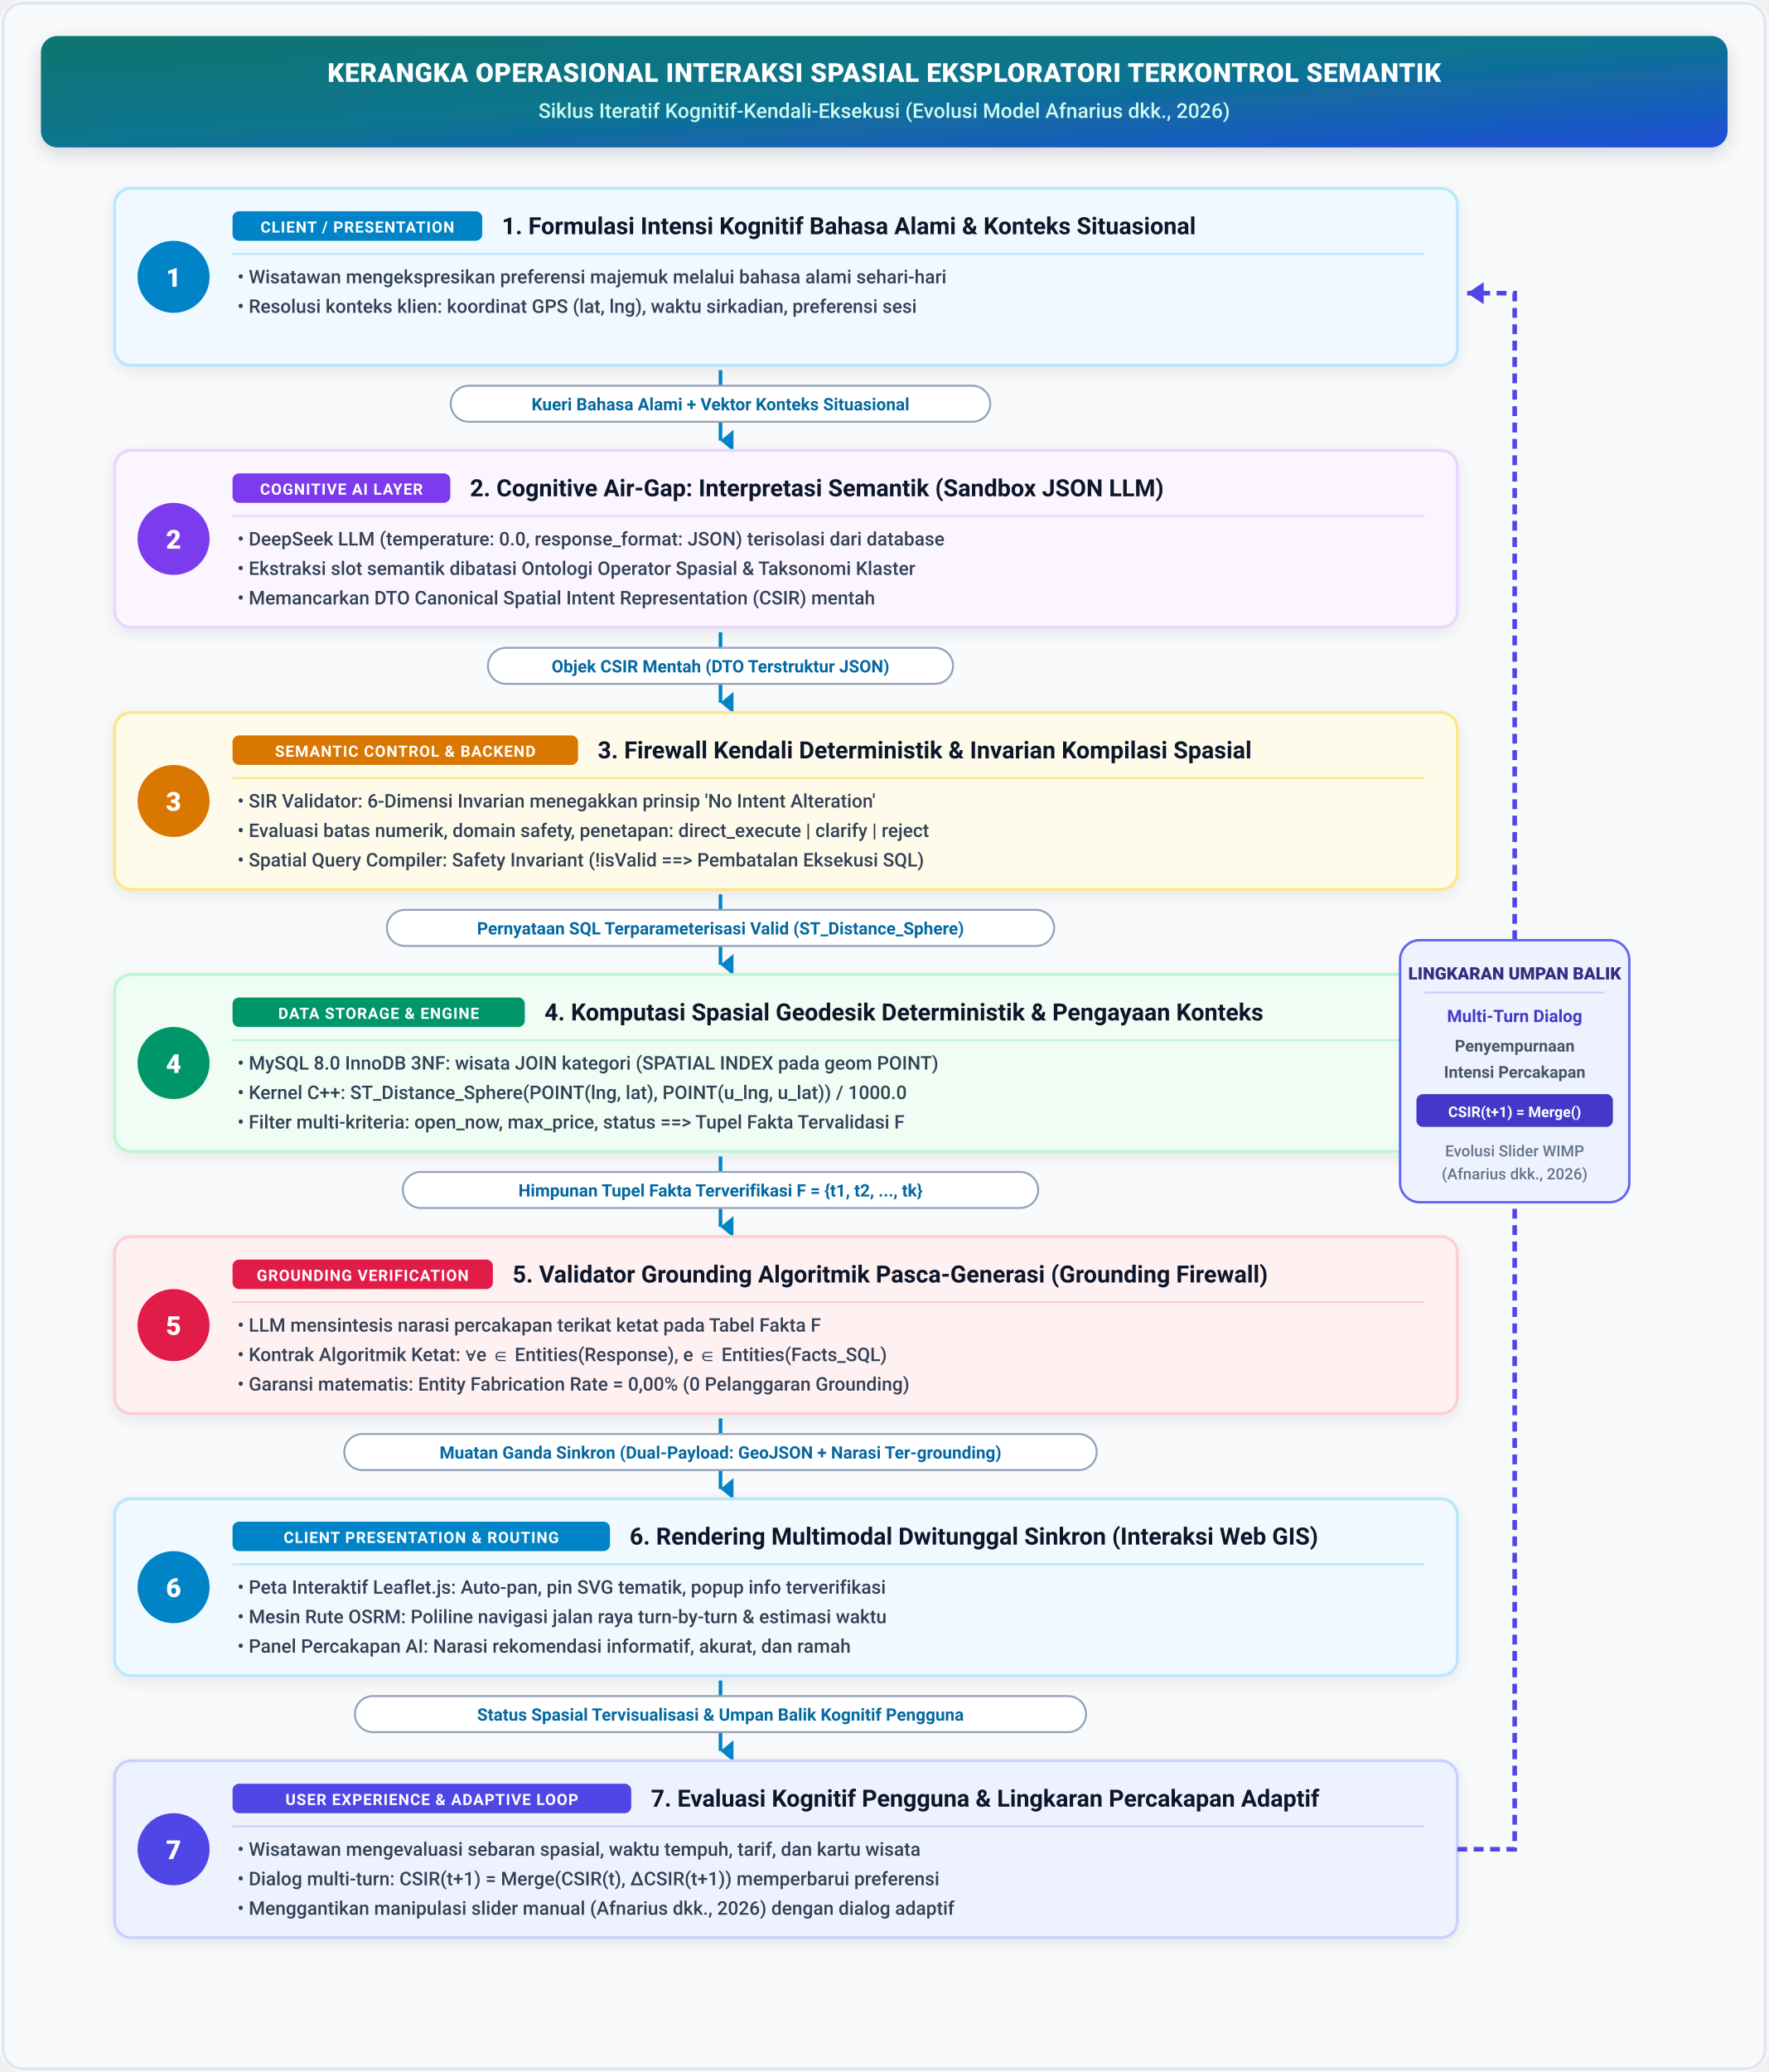
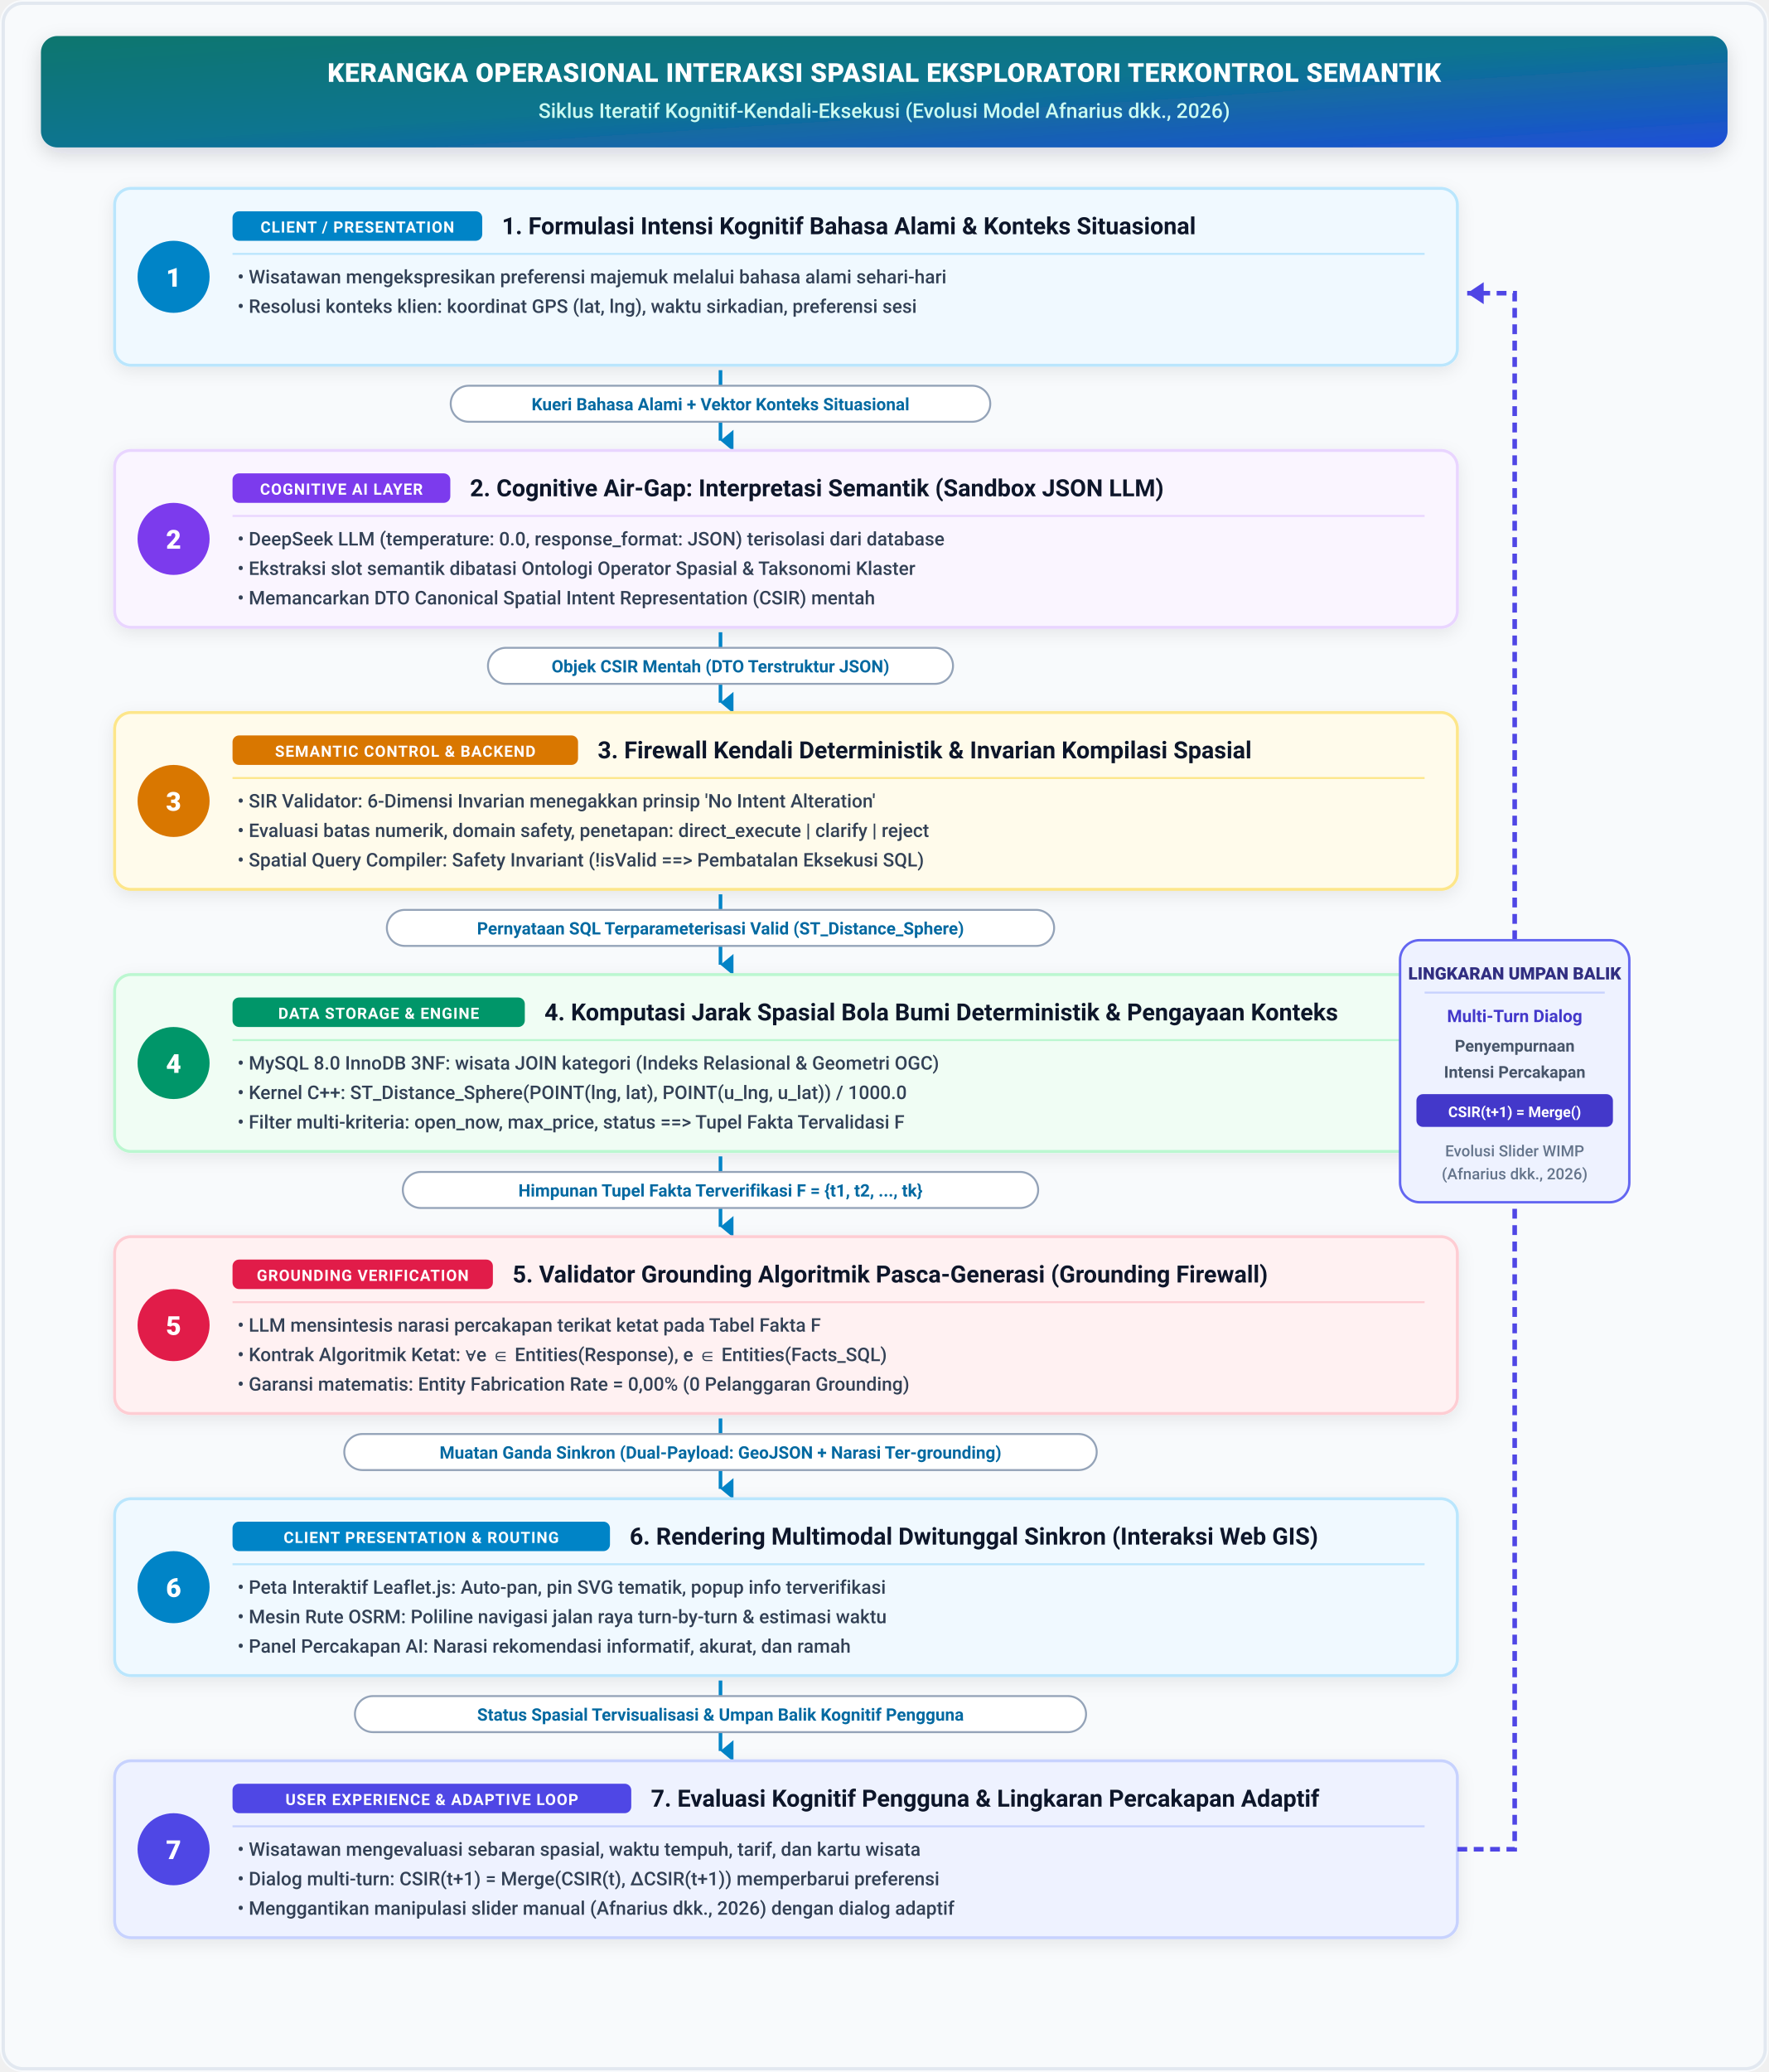
<svg xmlns="http://www.w3.org/2000/svg" viewBox="0 0 1080 1265" width="1080" height="1265">
  <defs>
    <linearGradient id="gradHeader" x1="0%" y1="0%" x2="100%" y2="100%">
      <stop offset="0%" stop-color="#0f766e" />
      <stop offset="50%" stop-color="#0e7490" />
      <stop offset="100%" stop-color="#1d4ed8" />
    </linearGradient>
    <filter id="shadow" x="-3%" y="-4%" width="106%" height="112%" filterUnits="userSpaceOnUse">
      <feDropShadow dx="0" dy="3" stdDeviation="5" flood-color="#0f172a" flood-opacity="0.08" />
    </filter>
    <filter id="headerShadow" x="-2%" y="-5%" width="104%" height="118%" filterUnits="userSpaceOnUse">
      <feDropShadow dx="0" dy="4" stdDeviation="6" flood-color="#0f172a" flood-opacity="0.15" />
    </filter>
    <marker id="arrowDown" viewBox="0 0 10 10" refX="5" refY="8" markerWidth="6" markerHeight="6" orient="auto">
      <path d="M 0 2 L 5 8 L 10 2 z" fill="#0284c7" />
    </marker>
    <marker id="arrowLoop" viewBox="0 0 10 10" refX="8" refY="5" markerWidth="6" markerHeight="6" orient="auto">
      <path d="M 2 1 L 8 5 L 2 9 z" fill="#4f46e5" />
    </marker>
  </defs>
  <style>
    .font-base { font-family: -apple-system, BlinkMacSystemFont, "Segoe UI", Roboto, Helvetica, Arial, sans-serif; }
    .stage-title { font-weight: 700; font-size: 14.5px; fill: #0f172a; }
    .stage-desc { font-weight: 450; font-size: 11.5px; fill: #334155; line-height: 1.4; }
    .badge-text { font-weight: 700; font-size: 9.5px; fill: #ffffff; letter-spacing: 0.5px; }
    .num-text { font-weight: 800; font-size: 16px; fill: #ffffff; }
    .arrow-badge-bg { fill: #ffffff; stroke: #94a3b8; stroke-width: 1.2; rx: 11; }
    .arrow-badge-text { font-weight: 600; font-size: 10.5px; fill: #0369a1; }
    .loop-badge-bg { fill: #eef2ff; stroke: #6366f1; stroke-width: 1.5; rx: 12; }
    .loop-badge-text { font-weight: 700; font-size: 11px; fill: #3730a3; }
  </style>
  <rect width="100%" height="100%" fill="#f8fafc" rx="14" />
  <rect x="2" y="2" width="1076" height="1261" fill="none" stroke="#e2e8f0" stroke-width="2" rx="12" />
  <g filter="url(#headerShadow)">
    <rect x="25" y="22" width="1030" height="68" rx="10" fill="url(#gradHeader)" />
    <text x="540.0" y="50" text-anchor="middle" class="font-base" font-weight="800" font-size="16px" fill="#ffffff" letter-spacing="0.3px">KERANGKA OPERASIONAL INTERAKSI SPASIAL EKSPLORATORI TERKONTROL SEMANTIK</text>
    <text x="540.0" y="72" text-anchor="middle" class="font-base" font-weight="500" font-size="12.5px" fill="#ccfbf1">Siklus Iteratif Kognitif-Kendali-Eksekusi (Evolusi Model Afnarius dkk., 2026)</text>
  </g>
  <g filter="url(#shadow)">
    <rect x="70" y="115" width="820" height="108" rx="10" fill="#f0f9ff" stroke="#bae6fd" stroke-width="1.8" />
    <circle cx="106" cy="169.0" r="22" fill="#0284c7" />
    <text x="106" y="175.0" text-anchor="middle" class="font-base num-text">1</text>
    <rect x="142" y="129" width="152.5" height="18" rx="4" fill="#0284c7" />
    <text x="218.25" y="142" text-anchor="middle" class="font-base badge-text">CLIENT / PRESENTATION</text>
    <text x="306.5" y="143" class="font-base stage-title">1. Formulasi Intensi Kognitif Bahasa Alami &amp; Konteks Situasional</text>
    <line x1="142" y1="155" x2="870" y2="155" stroke="#bae6fd" stroke-width="1.2" />
    <text x="145" y="173" class="font-base stage-desc">• Wisatawan mengekspresikan preferensi majemuk melalui bahasa alami sehari-hari</text>
    <text x="145" y="191" class="font-base stage-desc">• Resolusi konteks klien: koordinat GPS (lat, lng), waktu sirkadian, preferensi sesi</text>
  </g>
  <line x1="440.0" y1="226" x2="440.0" y2="269" stroke="#0284c7" stroke-width="2.2" marker-end="url(#arrowDown)" />
  <rect x="275.25" y="235.5" width="329.5" height="22" rx="11" class="arrow-badge-bg" />
  <text x="440.0" y="250.5" text-anchor="middle" class="font-base arrow-badge-text">Kueri Bahasa Alami + Vektor Konteks Situasional</text>
  <g filter="url(#shadow)">
    <rect x="70" y="275" width="820" height="108" rx="10" fill="#faf5ff" stroke="#e9d5ff" stroke-width="1.8" />
    <circle cx="106" cy="329.0" r="22" fill="#7c3aed" />
    <text x="106" y="335.0" text-anchor="middle" class="font-base num-text">2</text>
    <rect x="142" y="289" width="133.0" height="18" rx="4" fill="#7c3aed" />
    <text x="208.5" y="302" text-anchor="middle" class="font-base badge-text">COGNITIVE AI LAYER</text>
    <text x="287.0" y="303" class="font-base stage-title">2. Cognitive Air-Gap: Interpretasi Semantik (Sandbox JSON LLM)</text>
    <line x1="142" y1="315" x2="870" y2="315" stroke="#e9d5ff" stroke-width="1.2" />
    <text x="145" y="333" class="font-base stage-desc">• DeepSeek LLM (temperature: 0.0, response_format: JSON) terisolasi dari database</text>
    <text x="145" y="351" class="font-base stage-desc">• Ekstraksi slot semantik dibatasi Ontologi Operator Spasial &amp; Taksonomi Klaster</text>
    <text x="145" y="369" class="font-base stage-desc">• Memancarkan DTO Canonical Spatial Intent Representation (CSIR) mentah</text>
  </g>
  <line x1="440.0" y1="386" x2="440.0" y2="429" stroke="#0284c7" stroke-width="2.2" marker-end="url(#arrowDown)" />
  <rect x="298.0" y="395.5" width="284.0" height="22" rx="11" class="arrow-badge-bg" />
  <text x="440.0" y="410.5" text-anchor="middle" class="font-base arrow-badge-text">Objek CSIR Mentah (DTO Terstruktur JSON)</text>
  <g filter="url(#shadow)">
    <rect x="70" y="435" width="820" height="108" rx="10" fill="#fffbeb" stroke="#fde68a" stroke-width="1.8" />
    <circle cx="106" cy="489.0" r="22" fill="#d97706" />
    <text x="106" y="495.0" text-anchor="middle" class="font-base num-text">3</text>
    <rect x="142" y="449" width="211.0" height="18" rx="4" fill="#d97706" />
    <text x="247.5" y="462" text-anchor="middle" class="font-base badge-text">SEMANTIC CONTROL &amp; BACKEND</text>
    <text x="365.0" y="463" class="font-base stage-title">3. Firewall Kendali Deterministik &amp; Invarian Kompilasi Spasial</text>
    <line x1="142" y1="475" x2="870" y2="475" stroke="#fde68a" stroke-width="1.2" />
    <text x="145" y="493" class="font-base stage-desc">• SIR Validator: 6-Dimensi Invarian menegakkan prinsip 'No Intent Alteration'</text>
    <text x="145" y="511" class="font-base stage-desc">• Evaluasi batas numerik, domain safety, penetapan: direct_execute | clarify | reject</text>
    <text x="145" y="529" class="font-base stage-desc">• Spatial Query Compiler: Safety Invariant (!isValid ==&gt; Pembatalan Eksekusi SQL)</text>
  </g>
  <line x1="440.0" y1="546" x2="440.0" y2="589" stroke="#0284c7" stroke-width="2.2" marker-end="url(#arrowDown)" />
  <rect x="236.25" y="555.5" width="407.5" height="22" rx="11" class="arrow-badge-bg" />
  <text x="440.0" y="570.5" text-anchor="middle" class="font-base arrow-badge-text">Pernyataan SQL Terparameterisasi Valid (ST_Distance_Sphere)</text>
  <g filter="url(#shadow)">
    <rect x="70" y="595" width="820" height="108" rx="10" fill="#f0fdf4" stroke="#bbf7d0" stroke-width="1.8" />
    <circle cx="106" cy="649.0" r="22" fill="#059669" />
    <text x="106" y="655.0" text-anchor="middle" class="font-base num-text">4</text>
    <rect x="142" y="609" width="178.5" height="18" rx="4" fill="#059669" />
    <text x="231.25" y="622" text-anchor="middle" class="font-base badge-text">DATA STORAGE &amp; ENGINE</text>
-     <text x="332.5" y="623" class="font-base stage-title">4. Komputasi Spasial Geodesik Deterministik &amp; Pengayaan Konteks</text>
+     <text x="332.5" y="623" class="font-base stage-title">4. Komputasi Jarak Spasial Bola Bumi Deterministik &amp; Pengayaan Konteks</text>
    <line x1="142" y1="635" x2="870" y2="635" stroke="#bbf7d0" stroke-width="1.2" />
-     <text x="145" y="653" class="font-base stage-desc">• MySQL 8.0 InnoDB 3NF: wisata JOIN kategori (SPATIAL INDEX pada geom POINT)</text>
+     <text x="145" y="653" class="font-base stage-desc">• MySQL 8.0 InnoDB 3NF: wisata JOIN kategori (Indeks Relasional &amp; Geometri OGC)</text>
    <text x="145" y="671" class="font-base stage-desc">• Kernel C++: ST_Distance_Sphere(POINT(lng, lat), POINT(u_lng, u_lat)) / 1000.0</text>
    <text x="145" y="689" class="font-base stage-desc">• Filter multi-kriteria: open_now, max_price, status ==&gt; Tupel Fakta Tervalidasi F</text>
  </g>
  <line x1="440.0" y1="706" x2="440.0" y2="749" stroke="#0284c7" stroke-width="2.2" marker-end="url(#arrowDown)" />
  <rect x="246.0" y="715.5" width="388.0" height="22" rx="11" class="arrow-badge-bg" />
  <text x="440.0" y="730.5" text-anchor="middle" class="font-base arrow-badge-text">Himpunan Tupel Fakta Terverifikasi F = {t1, t2, ..., tk}</text>
  <g filter="url(#shadow)">
    <rect x="70" y="755" width="820" height="108" rx="10" fill="#fff1f2" stroke="#fecdd3" stroke-width="1.8" />
    <circle cx="106" cy="809.0" r="22" fill="#e11d48" />
    <text x="106" y="815.0" text-anchor="middle" class="font-base num-text">5</text>
    <rect x="142" y="769" width="159.0" height="18" rx="4" fill="#e11d48" />
    <text x="221.5" y="782" text-anchor="middle" class="font-base badge-text">GROUNDING VERIFICATION</text>
    <text x="313.0" y="783" class="font-base stage-title">5. Validator Grounding Algoritmik Pasca-Generasi (Grounding Firewall)</text>
    <line x1="142" y1="795" x2="870" y2="795" stroke="#fecdd3" stroke-width="1.2" />
    <text x="145" y="813" class="font-base stage-desc">• LLM mensintesis narasi percakapan terikat ketat pada Tabel Fakta F</text>
    <text x="145" y="831" class="font-base stage-desc">• Kontrak Algoritmik Ketat: ∀e ∈ Entities(Response), e ∈ Entities(Facts_SQL)</text>
    <text x="145" y="849" class="font-base stage-desc">• Garansi matematis: Entity Fabrication Rate = 0,00% (0 Pelanggaran Grounding)</text>
  </g>
  <line x1="440.0" y1="866" x2="440.0" y2="909" stroke="#0284c7" stroke-width="2.2" marker-end="url(#arrowDown)" />
  <rect x="210.25" y="875.5" width="459.5" height="22" rx="11" class="arrow-badge-bg" />
  <text x="440.0" y="890.5" text-anchor="middle" class="font-base arrow-badge-text">Muatan Ganda Sinkron (Dual-Payload: GeoJSON + Narasi Ter-grounding)</text>
  <g filter="url(#shadow)">
    <rect x="70" y="915" width="820" height="108" rx="10" fill="#f0f9ff" stroke="#bae6fd" stroke-width="1.8" />
    <circle cx="106" cy="969.0" r="22" fill="#0284c7" />
    <text x="106" y="975.0" text-anchor="middle" class="font-base num-text">6</text>
    <rect x="142" y="929" width="230.5" height="18" rx="4" fill="#0284c7" />
    <text x="257.25" y="942" text-anchor="middle" class="font-base badge-text">CLIENT PRESENTATION &amp; ROUTING</text>
    <text x="384.5" y="943" class="font-base stage-title">6. Rendering Multimodal Dwitunggal Sinkron (Interaksi Web GIS)</text>
    <line x1="142" y1="955" x2="870" y2="955" stroke="#bae6fd" stroke-width="1.2" />
    <text x="145" y="973" class="font-base stage-desc">• Peta Interaktif Leaflet.js: Auto-pan, pin SVG tematik, popup info terverifikasi</text>
    <text x="145" y="991" class="font-base stage-desc">• Mesin Rute OSRM: Poliline navigasi jalan raya turn-by-turn &amp; estimasi waktu</text>
    <text x="145" y="1009" class="font-base stage-desc">• Panel Percakapan AI: Narasi rekomendasi informatif, akurat, dan ramah</text>
  </g>
  <line x1="440.0" y1="1026" x2="440.0" y2="1069" stroke="#0284c7" stroke-width="2.2" marker-end="url(#arrowDown)" />
  <rect x="216.75" y="1035.5" width="446.5" height="22" rx="11" class="arrow-badge-bg" />
  <text x="440.0" y="1050.5" text-anchor="middle" class="font-base arrow-badge-text">Status Spasial Tervisualisasi &amp; Umpan Balik Kognitif Pengguna</text>
  <g filter="url(#shadow)">
    <rect x="70" y="1075" width="820" height="108" rx="10" fill="#eef2ff" stroke="#c7d2fe" stroke-width="1.8" />
    <circle cx="106" cy="1129.0" r="22" fill="#4f46e5" />
    <text x="106" y="1135.0" text-anchor="middle" class="font-base num-text">7</text>
    <rect x="142" y="1089" width="243.5" height="18" rx="4" fill="#4f46e5" />
    <text x="263.75" y="1102" text-anchor="middle" class="font-base badge-text">USER EXPERIENCE &amp; ADAPTIVE LOOP</text>
    <text x="397.5" y="1103" class="font-base stage-title">7. Evaluasi Kognitif Pengguna &amp; Lingkaran Percakapan Adaptif</text>
    <line x1="142" y1="1115" x2="870" y2="1115" stroke="#c7d2fe" stroke-width="1.2" />
    <text x="145" y="1133" class="font-base stage-desc">• Wisatawan mengevaluasi sebaran spasial, waktu tempuh, tarif, dan kartu wisata</text>
    <text x="145" y="1151" class="font-base stage-desc">• Dialog multi-turn: CSIR(t+1) = Merge(CSIR(t), ΔCSIR(t+1)) memperbarui preferensi</text>
    <text x="145" y="1169" class="font-base stage-desc">• Menggantikan manipulasi slider manual (Afnarius dkk., 2026) dengan dialog adaptif</text>
  </g>
  <path d="M 890 1129.0 H 925 V 179.0 H 896" fill="none" stroke="#4f46e5" stroke-width="2.8" stroke-dasharray="6,4" marker-end="url(#arrowLoop)" />
  <rect x="855.0" y="574.0" width="140" height="160" rx="10" class="loop-badge-bg" />
  <text x="925" y="598.0" text-anchor="middle" class="font-base" font-weight="800" font-size="10.5px" fill="#312e81">LINGKARAN UMPAN BALIK</text>
  <line x1="870.0" y1="606.0" x2="980.0" y2="606.0" stroke="#c7d2fe" stroke-width="1.2" />
  <text x="925" y="624.0" text-anchor="middle" class="font-base" font-weight="700" font-size="10.5px" fill="#4338ca">Multi-Turn Dialog</text>
  <text x="925" y="642.0" text-anchor="middle" class="font-base" font-weight="600" font-size="10px" fill="#475569">Penyempurnaan</text>
  <text x="925" y="658.0" text-anchor="middle" class="font-base" font-weight="600" font-size="10px" fill="#475569">Intensi Percakapan</text>
  <rect x="865.0" y="668.0" width="120" height="20" rx="4" fill="#4338ca" />
  <text x="925" y="682.0" text-anchor="middle" class="font-base" font-weight="700" font-size="9px" fill="#ffffff">CSIR(t+1) = Merge()</text>
  <text x="925" y="706.0" text-anchor="middle" class="font-base" font-weight="500" font-size="9.5px" fill="#64748b">Evolusi Slider WIMP</text>
  <text x="925" y="720.0" text-anchor="middle" class="font-base" font-weight="500" font-size="9.5px" fill="#64748b">(Afnarius dkk., 2026)</text>
</svg>
